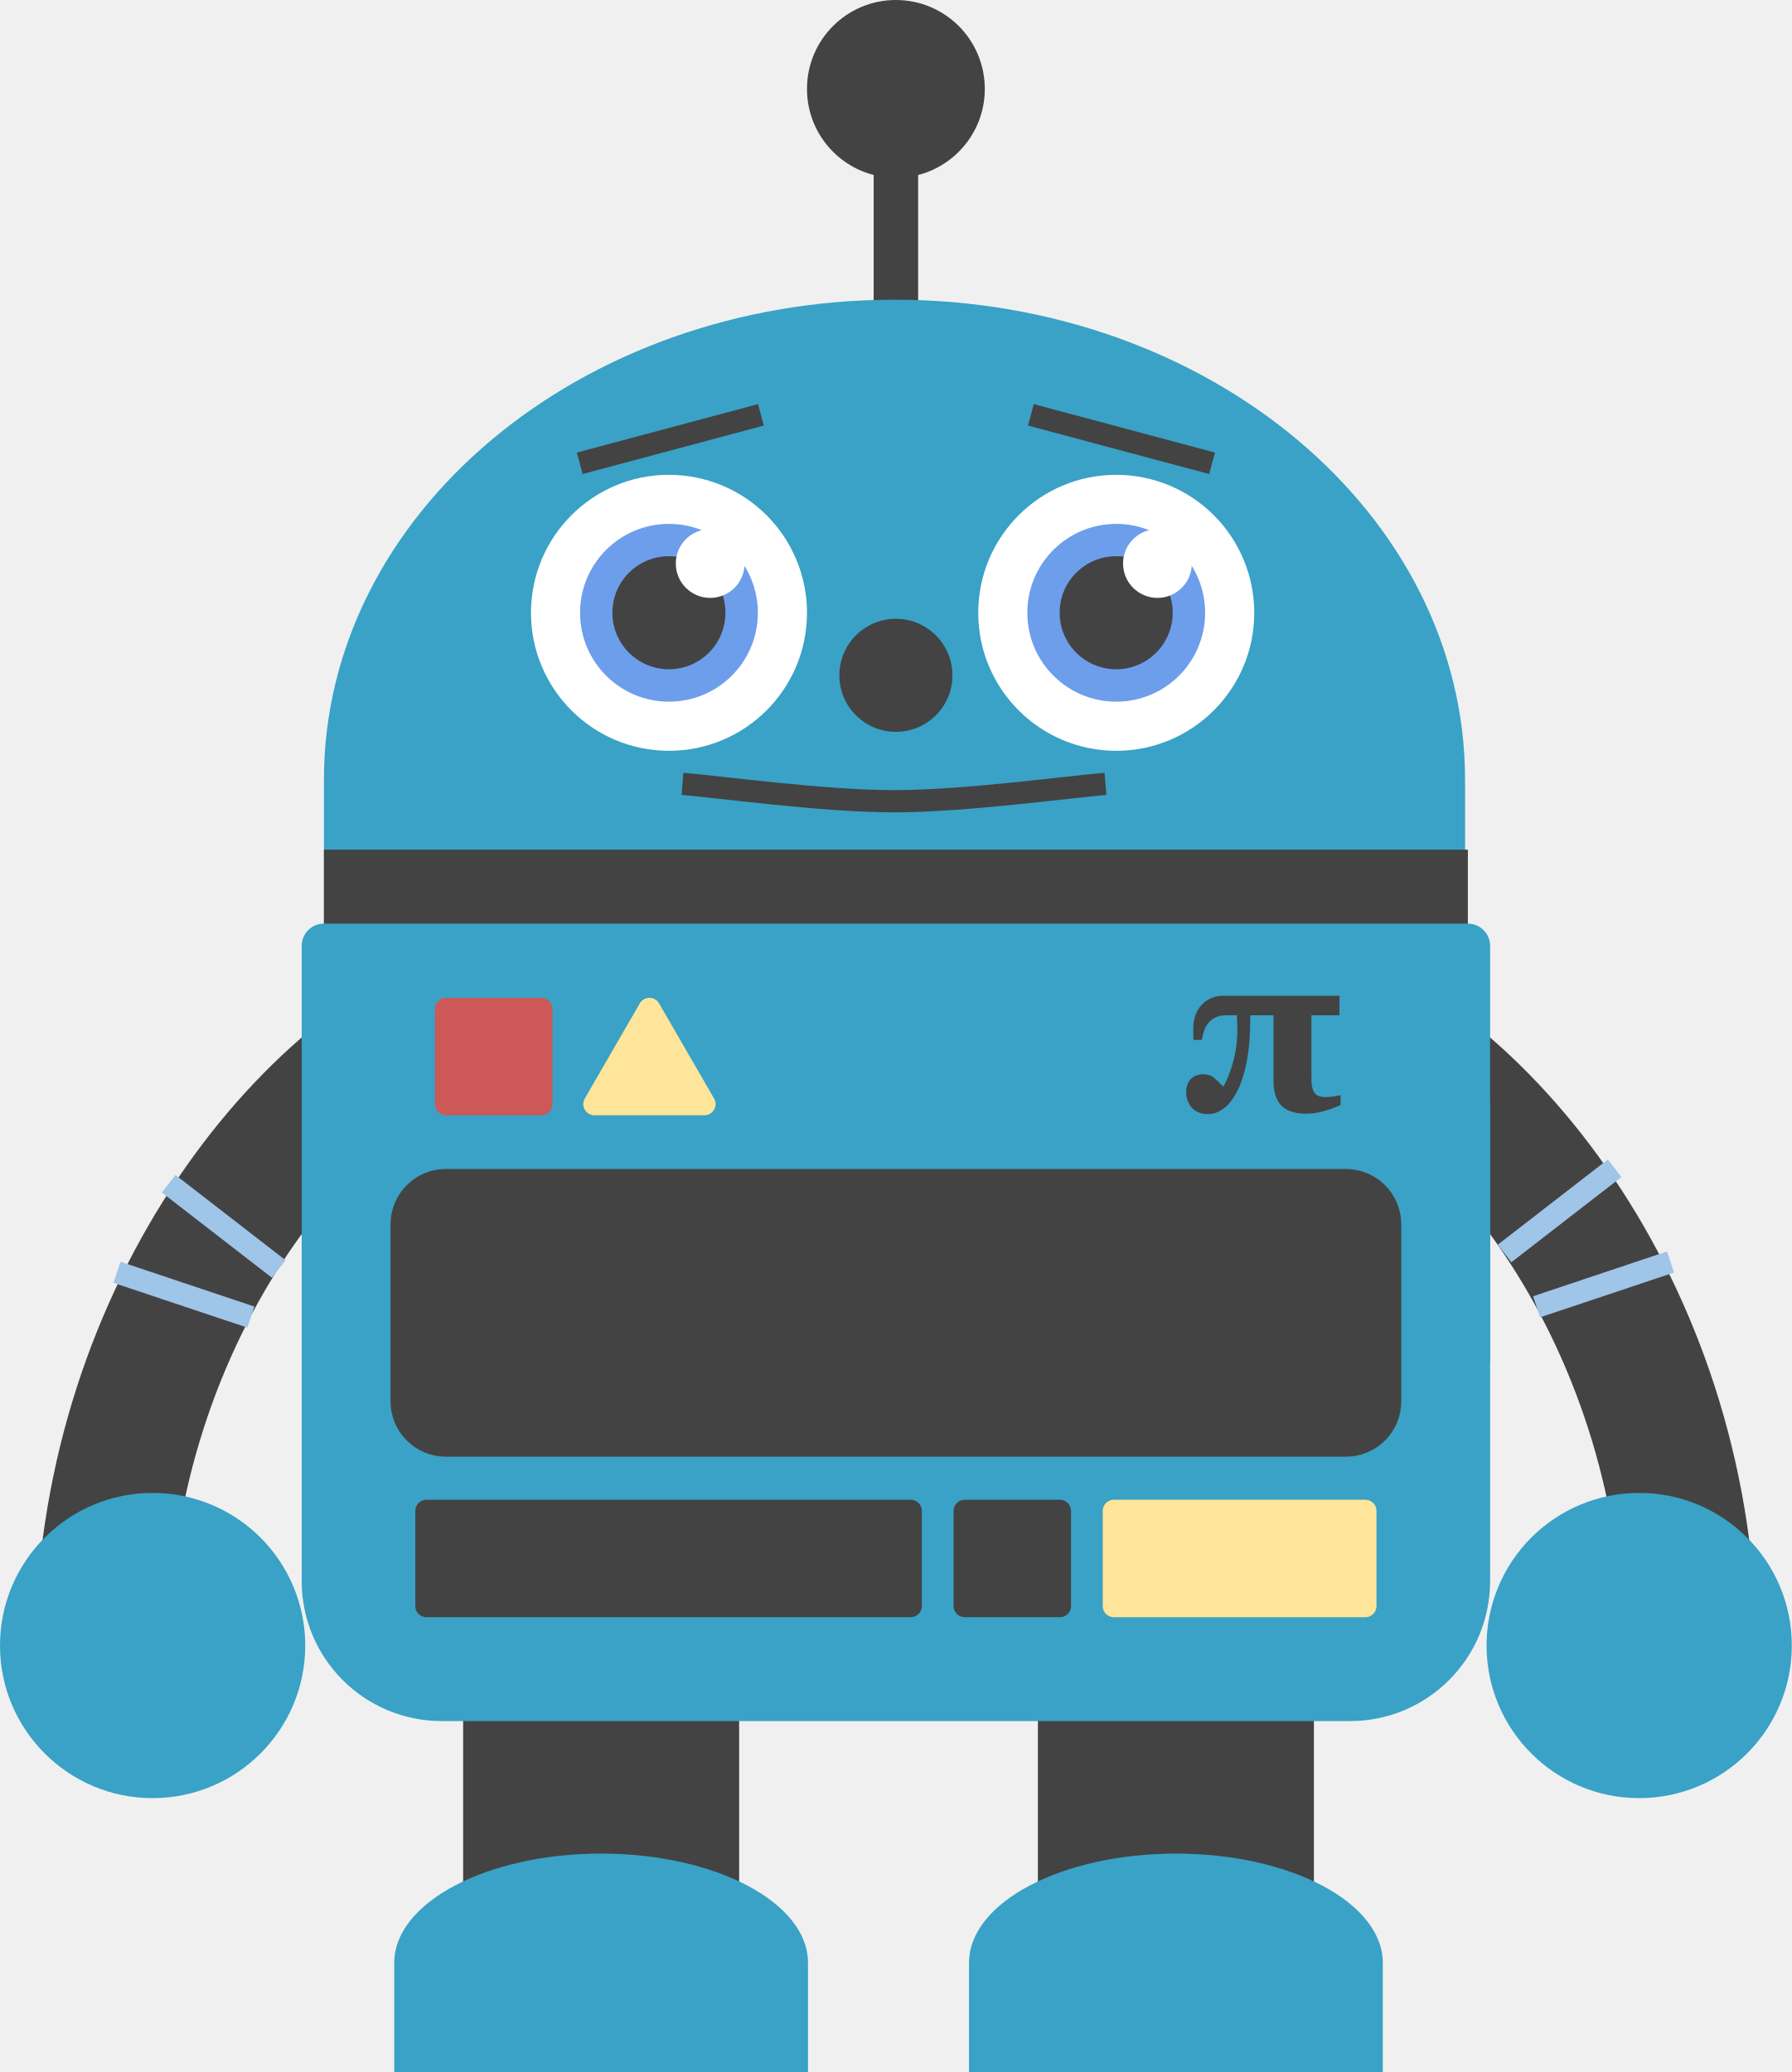
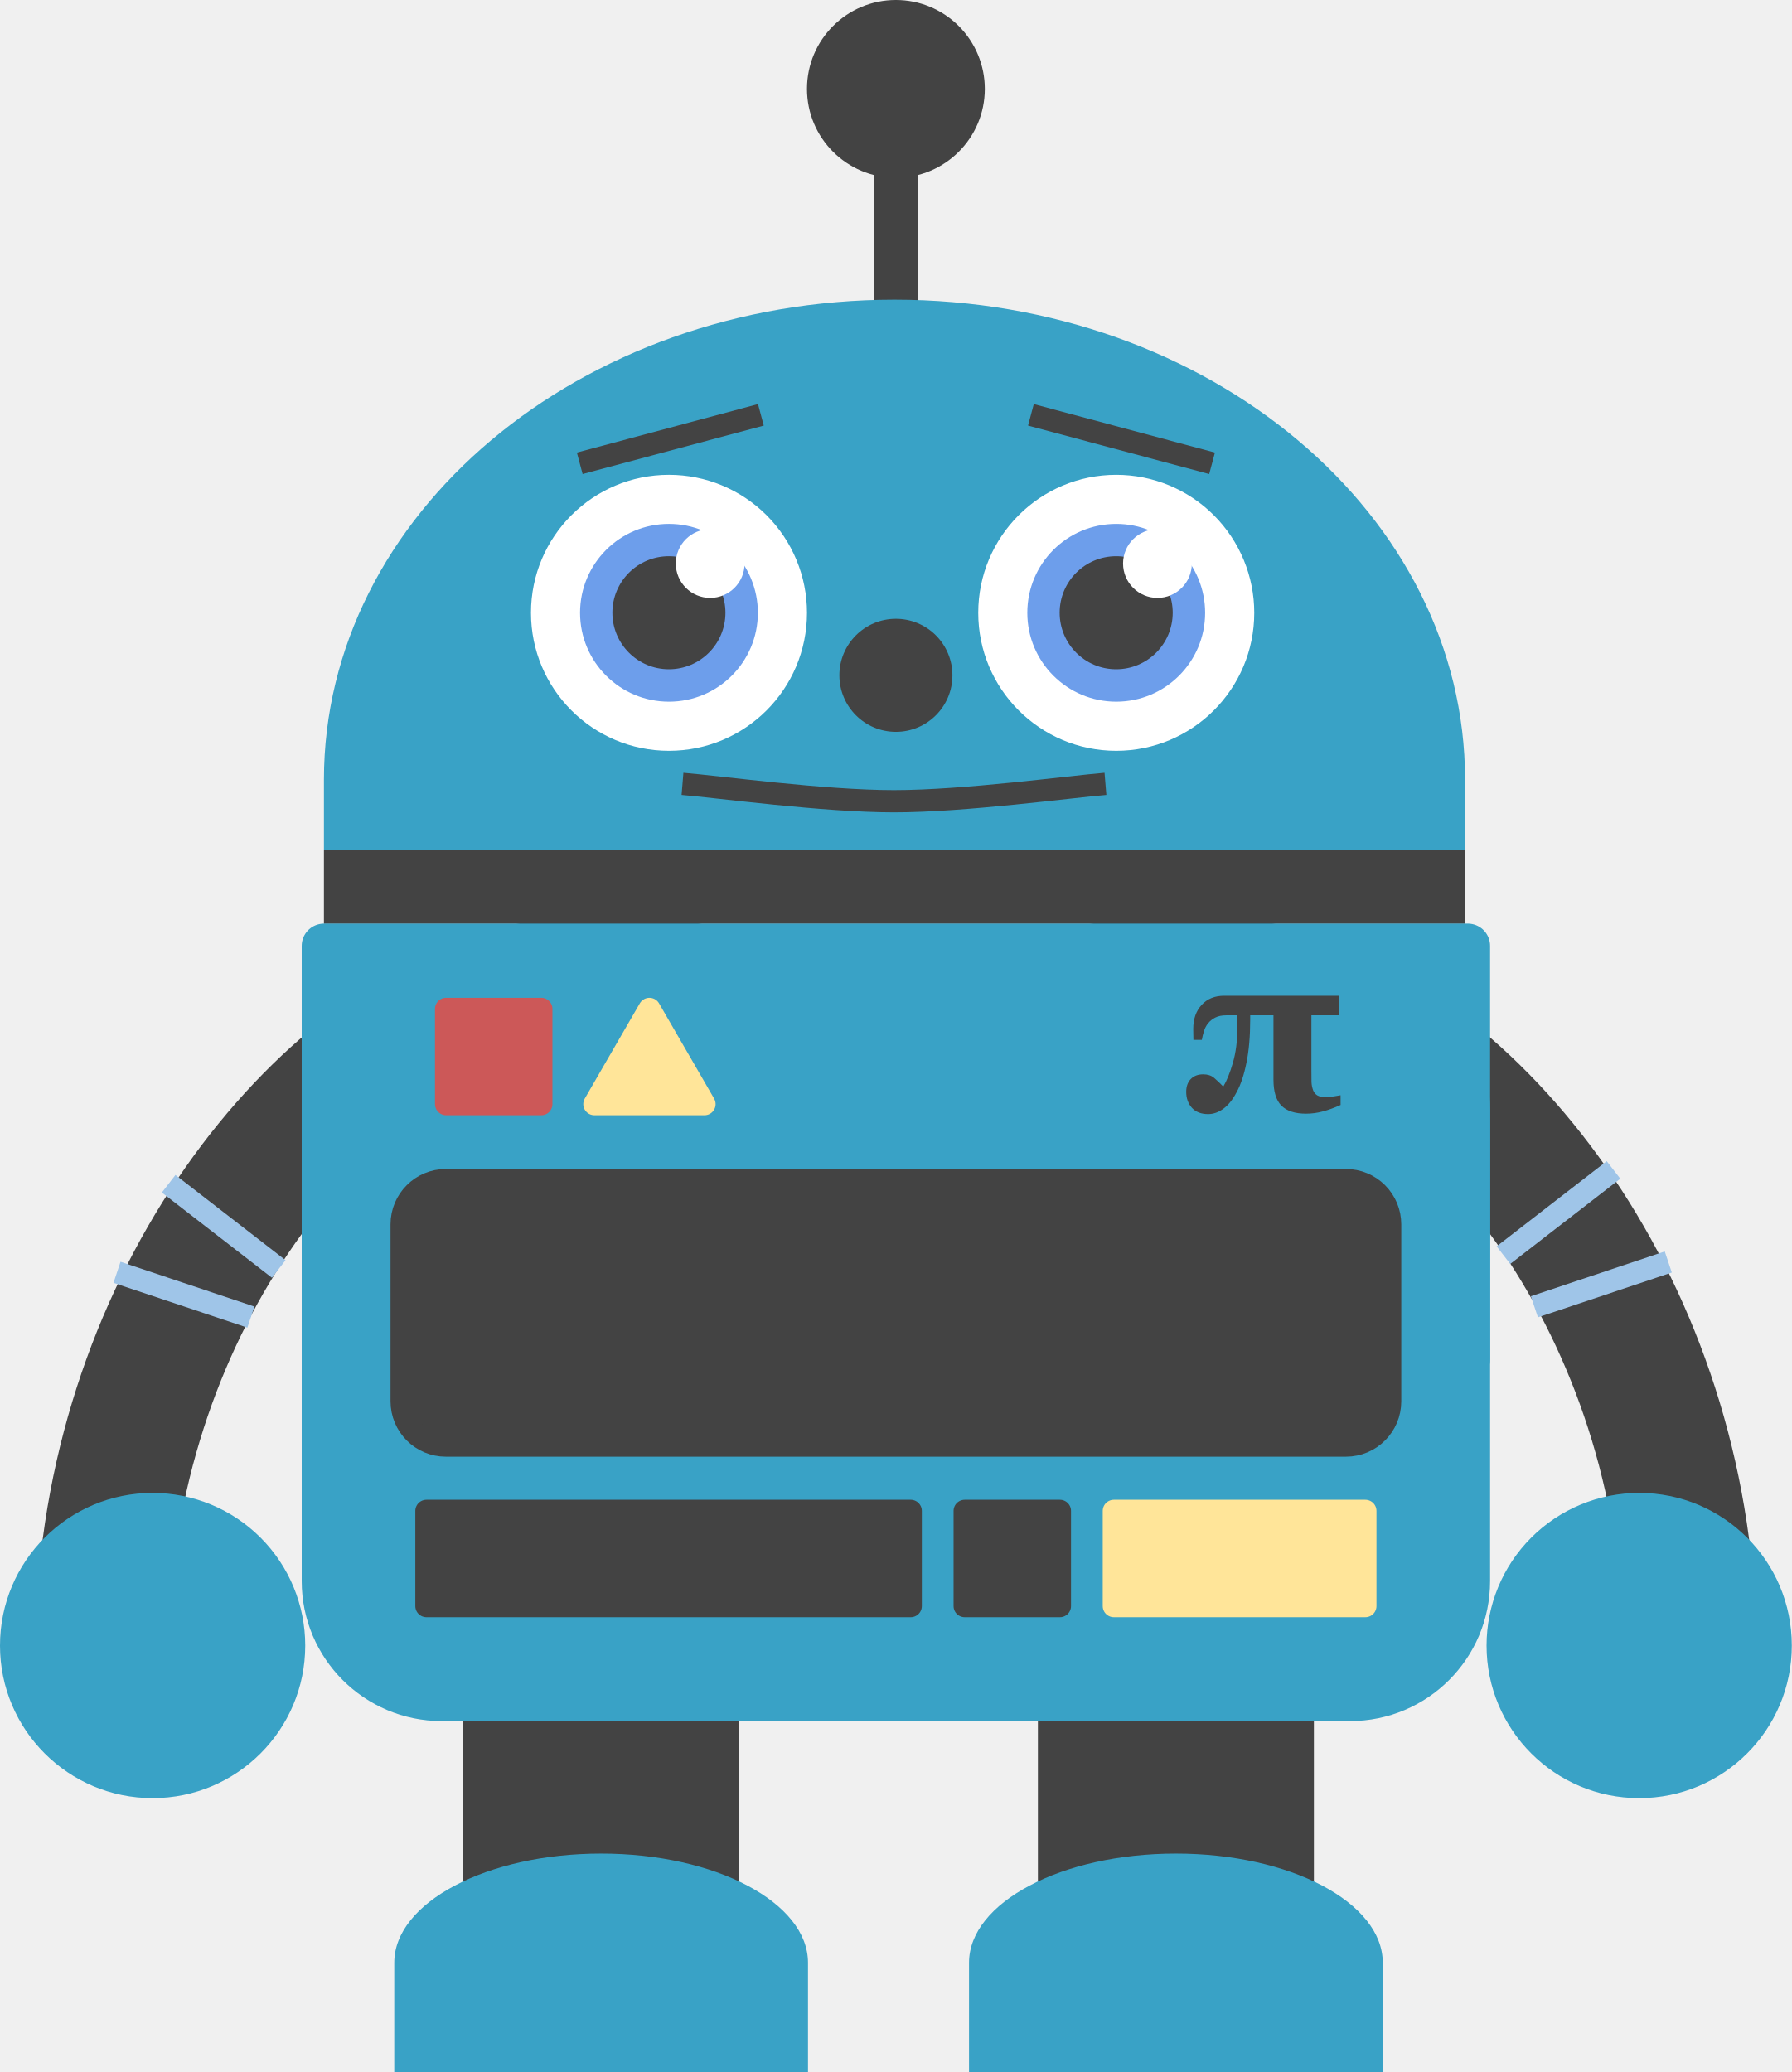
<svg xmlns="http://www.w3.org/2000/svg" version="1.1" viewBox="0 0 322.446 372.898" stroke-miterlimit="10" id="svg127" width="322.446" height="372.898" style="fill:none;stroke:none;stroke-linecap:square;stroke-miterlimit:10">
  <defs id="defs131" />
  <clipPath id="p.0">
    <path d="M 0,0 H 339.648 V 387.074 H 0 Z" id="path2" style="clip-rule:nonzero" />
  </clipPath>
  <g id="g196">
    <g transform="translate(-7.735126,-7.15748)" id="g125" clip-path="url(#p.0)">
+       <g id="arm_left">
+         <path d="m 26.092,304.499 c 0,-58.884 35.717,-106.173 71.433,-117.768 35.717,-11.595 71.433,12.506 71.433,25.012" id="path21" style="fill-rule:evenodd;stroke:#434343;stroke-width:24;stroke-linecap:butt;stroke-linejoin:round" />
+         <path d="m 7.735,303.302 v 0 c 0,-15.168 12.296,-27.465 27.465,-27.465 v 0 c 7.284,0 14.27,2.894 19.42,8.044 5.151,5.151 8.044,12.136 8.044,19.42 v 0 c 0,15.168 -12.296,27.465 -27.465,27.465 v 0 c -15.168,0 -27.465,-12.296 -27.465,-27.465 z" id="hand_left" style="fill:#39a2c6;fill-rule:evenodd" />
+         <path d="m 52.885,244.197 -24.094,-8.063" id="path67" style="fill-rule:evenodd;stroke:#9fc5e8;stroke-width:4;stroke-linecap:butt;stroke-linejoin:round" />
+         <path d="M 57.897,235.534 38.086,220.196" id="path71" style="fill-rule:evenodd;stroke:#9fc5e8;stroke-width:4;stroke-linecap:butt;stroke-linejoin:round" />
+       </g>
+       <g id="arm_right">
+         <path d="m 311.824,304.499 c 0,-58.884 -35.717,-106.173 -71.433,-117.768 -35.717,-11.595 -71.433,12.506 -71.433,25.012" id="path17" style="fill-rule:evenodd;stroke:#434343;stroke-width:24;stroke-linecap:butt;stroke-linejoin:round" />
+         <path d="m 330.181,303.302 v 0 c 0,-15.168 -12.296,-27.465 -27.465,-27.465 v 0 c -7.284,0 -14.27,2.894 -19.42,8.044 -5.151,5.151 -8.044,12.136 -8.044,19.42 v 0 c 0,15.168 12.296,27.465 27.465,27.465 v 0 c 15.168,0 27.465,-12.296 27.465,-27.465 z" id="hand_right" style="fill:#39a2c6;fill-rule:evenodd" />
+         <path d="m 283.86,242.339 24.094,-8.063" id="path75" style="fill-rule:evenodd;stroke:#9fc5e8;stroke-width:4;stroke-linecap:butt;stroke-linejoin:round" />
+         <path d="M 278.289,233.046 298.1,217.708" id="path79" style="fill-rule:evenodd;stroke:#9fc5e8;stroke-width:4;stroke-linecap:butt;stroke-linejoin:round" />
+       </g>
+       <g id="antenna">
+         <path d="M 168.958,26.47 V 65.704" id="path9" style="fill-rule:evenodd;stroke:#434343;stroke-width:8;stroke-linecap:butt;stroke-linejoin:round" />
+         <path d="m 152.958,23.157 v 0 c 0,-8.837 7.163,-16 16,-16 v 0 c 4.243,0 8.313,1.686 11.314,4.686 3.001,3.001 4.686,7.07 4.686,11.314 v 0 c 0,8.837 -7.163,16 -16,16 v 0 c -8.837,0 -16,-7.163 -16,-16 z" id="path43" style="fill:#434343;fill-rule:evenodd" />
+       </g>
      <path style="fill:#000000;fill-opacity:0;fill-rule:evenodd" id="path5" d="M 0,0 H 339.648 V 387.074 H 0 Z" />
      <path style="fill:#000000;fill-opacity:0;fill-rule:evenodd" id="path7" d="M 168.958,26.47 V 127.604" />
-       <path style="fill-rule:evenodd;stroke:#434343;stroke-width:8;stroke-linecap:butt;stroke-linejoin:round" id="path9" d="M 168.958,26.47 V 127.604" />
-       <path style="fill:#39a2c6;fill-rule:evenodd" id="path11" d="m 66.029,233.882 v -86.394 0 c 0,-47.714 45.97,-86.394 102.677,-86.394 56.707,0 102.677,38.68 102.677,86.394 v 86.394 z" />
+       <path style="fill:#39a2c6;fill-rule:evenodd" id="head" d="m 66.029,160.082 v -12.594 0 c 0,-47.714 45.97,-86.394 102.677,-86.394 56.707,0 102.677,38.68 102.677,86.394 v 12.594 z" />
      <path style="fill:#cfe2f3;fill-rule:evenodd" id="path13" d="m 141.494,239.195 v 0 c 0,-15.168 12.296,-27.465 27.465,-27.465 v 0 c 7.284,0 14.27,2.894 19.42,8.044 5.151,5.151 8.044,12.136 8.044,19.42 v 0 c 0,15.168 -12.296,27.465 -27.465,27.465 v 0 c -15.168,0 -27.465,-12.296 -27.465,-27.465 z" />
      <path style="fill:#000000;fill-opacity:0;fill-rule:evenodd" id="path15" d="m 311.824,304.499 c 0,-58.884 -35.717,-106.173 -71.433,-117.768 -35.717,-11.595 -71.433,12.506 -71.433,25.012" />
-       <path style="fill-rule:evenodd;stroke:#434343;stroke-width:24;stroke-linecap:butt;stroke-linejoin:round" id="path17" d="m 311.824,304.499 c 0,-58.884 -35.717,-106.173 -71.433,-117.768 -35.717,-11.595 -71.433,12.506 -71.433,25.012" />
      <path style="fill:#000000;fill-opacity:0;fill-rule:evenodd" id="path19" d="m 26.092,304.499 c 0,-58.884 35.717,-106.173 71.433,-117.768 35.717,-11.595 71.433,12.506 71.433,25.012" />
-       <path style="fill-rule:evenodd;stroke:#434343;stroke-width:24;stroke-linecap:butt;stroke-linejoin:round" id="path21" d="m 26.092,304.499 c 0,-58.884 35.717,-106.173 71.433,-117.768 35.717,-11.595 71.433,12.506 71.433,25.012" />
-       <path style="fill:#434343;fill-rule:evenodd" id="path23" d="m 194.512,278.627 h 49.669 v 74.457 h -49.669 z" />
-       <path style="fill:#434343;fill-rule:evenodd" id="path25" d="M 91.079,278.627 H 140.748 V 353.084 H 91.079 Z" />
-       <path style="fill:#434343;fill-rule:evenodd" id="path27" d="m 66.029,160.07 h 205.858 v 74.457 H 66.029 Z" />
+       <path style="fill:#434343;fill-rule:evenodd" id="neck" d="m 66.029,160.07 h 205.358 v 13.357 H 66.029 Z" />
      <path style="fill:#39a2c6;fill-rule:evenodd" id="path29" d="m 66.029,177.381 h 205.858 v 74.457 H 66.029 Z" />
-       <path style="fill-rule:evenodd;stroke:#39a2c6;stroke-width:8;stroke-linecap:butt;stroke-linejoin:round" id="path31" d="m 66.029,177.381 h 205.858 v 74.457 H 66.029 Z" />
      <path style="fill:#39a2c6;fill-rule:evenodd" id="path33" d="m 66.029,206.916 v 0 c 0,-11.707 9.49,-21.197 21.197,-21.197 H 250.69 c 5.622,0 11.013,2.233 14.989,6.209 3.975,3.975 6.209,9.367 6.209,14.989 V 291.703 c 0,11.707 -9.49,21.197 -21.197,21.197 H 87.226 c -11.707,0 -21.197,-9.49 -21.197,-21.197 z" />
-       <path style="fill-rule:evenodd;stroke:#39a2c6;stroke-width:8;stroke-linecap:butt;stroke-linejoin:round" id="path35" d="m 66.029,206.916 v 0 c 0,-11.707 9.49,-21.197 21.197,-21.197 H 250.69 c 5.622,0 11.013,2.233 14.989,6.209 3.975,3.975 6.209,9.367 6.209,14.989 V 291.703 c 0,11.707 -9.49,21.197 -21.197,21.197 H 87.226 c -11.707,0 -21.197,-9.49 -21.197,-21.197 z" />
+       <g id="body">
+         <path d="m 66.029,177.381 h 205.858 v 74.457 H 66.029 Z" id="path31" style="fill-rule:evenodd;stroke:#39a2c6;stroke-width:8;stroke-linecap:butt;stroke-linejoin:round" />
+         <path d="m 66.029,206.916 v 0 c 0,-11.707 9.49,-21.197 21.197,-21.197 H 250.69 c 5.622,0 11.013,2.233 14.989,6.209 3.975,3.975 6.209,9.367 6.209,14.989 V 291.703 c 0,11.707 -9.49,21.197 -21.197,21.197 H 87.226 c -11.707,0 -21.197,-9.49 -21.197,-21.197 z" id="path35" style="fill-rule:evenodd;stroke:#39a2c6;stroke-width:8;stroke-linecap:butt;stroke-linejoin:round" />
+       </g>
      <path style="fill:#ffffff;fill-rule:evenodd" id="path37" d="m 183.777,117.444 v 0 c 0,-13.716 11.119,-24.835 24.835,-24.835 v 0 c 6.587,0 12.903,2.617 17.561,7.274 4.657,4.657 7.274,10.974 7.274,17.561 v 0 c 0,13.716 -11.119,24.835 -24.835,24.835 v 0 c -13.716,0 -24.835,-11.119 -24.835,-24.835 z" />
-       <path style="fill:#6d9eeb;fill-rule:evenodd" id="path39" d="m 192.607,117.439 v 0 c 0,-8.837 7.163,-16 16,-16 v 0 c 4.243,0 8.313,1.686 11.314,4.686 3.001,3.001 4.686,7.07 4.686,11.314 v 0 c 0,8.837 -7.163,16 -16,16 v 0 c -8.837,0 -16,-7.163 -16,-16 z" />
-       <path style="fill:#434343;fill-rule:evenodd" id="path41" d="m 198.425,117.43 v 0 c 0,-5.619 4.555,-10.173 10.173,-10.173 v 0 c 2.698,0 5.286,1.072 7.194,2.98 1.908,1.908 2.98,4.495 2.98,7.194 v 0 c 0,5.619 -4.555,10.173 -10.173,10.173 v 0 c -5.619,0 -10.173,-4.555 -10.173,-10.173 z" />
-       <path style="fill:#434343;fill-rule:evenodd" id="path43" d="m 152.958,23.157 v 0 c 0,-8.837 7.163,-16 16,-16 v 0 c 4.243,0 8.313,1.686 11.314,4.686 3.001,3.001 4.686,7.07 4.686,11.314 v 0 c 0,8.837 -7.163,16 -16,16 v 0 c -8.837,0 -16,-7.163 -16,-16 z" />
+       <path style="fill:#6d9eeb;fill-rule:evenodd" id="eyeblue_right" d="m 192.607,117.439 v 0 c 0,-8.837 7.163,-16 16,-16 v 0 c 4.243,0 8.313,1.686 11.314,4.686 3.001,3.001 4.686,7.07 4.686,11.314 v 0 c 0,8.837 -7.163,16 -16,16 v 0 c -8.837,0 -16,-7.163 -16,-16 z" />
+       <path style="fill:#434343;fill-rule:evenodd" id="eye_right" d="m 198.425,117.43 v 0 c 0,-5.619 4.555,-10.173 10.173,-10.173 v 0 c 2.698,0 5.286,1.072 7.194,2.98 1.908,1.908 2.98,4.495 2.98,7.194 v 0 c 0,5.619 -4.555,10.173 -10.173,10.173 v 0 c -5.619,0 -10.173,-4.555 -10.173,-10.173 z" />
      <path style="fill:#000000;fill-opacity:0;fill-rule:evenodd" id="path45" d="m 193.255,81.816 32.598,8.724" />
-       <path style="fill-rule:evenodd;stroke:#434343;stroke-width:4;stroke-linecap:butt;stroke-linejoin:round" id="path47" d="m 193.255,81.816 32.598,8.724" />
-       <path style="fill:#39a2c6;fill-rule:evenodd" id="path49" d="m 78.685,380.055 v -19.654 0 c 0,-10.854 16.668,-19.654 37.228,-19.654 20.561,0 37.228,8.799 37.228,19.654 v 19.654 z" />
-       <path style="fill:#39a2c6;fill-rule:evenodd" id="path51" d="m 182.118,380.055 v -19.654 0 c 0,-10.854 16.668,-19.654 37.228,-19.654 20.561,0 37.228,8.799 37.228,19.654 v 19.654 z" />
+       <path style="fill-rule:evenodd;stroke:#434343;stroke-width:4;stroke-linecap:butt;stroke-linejoin:round" id="eyebrow_right" d="m 193.255,81.816 32.598,8.724" />
+       <g id="leg_left">
+         <path d="M 91.079,316.827 H 140.748 V 353.084 H 91.079 Z" id="path25" style="fill:#434343;fill-rule:evenodd" />
+         <path d="m 78.685,380.055 v -19.654 0 c 0,-10.854 16.668,-19.654 37.228,-19.654 20.561,0 37.228,8.799 37.228,19.654 v 19.654 z" id="foot_left" style="fill:#39a2c6;fill-rule:evenodd" />
+       </g>
+       <g id="leg_right">
+         <path d="m 194.512,316.827 h 49.669 V 353.084 h -49.669 z" id="path23" style="fill:#434343;fill-rule:evenodd" />
+         <path d="m 182.118,380.055 v -19.654 0 c 0,-10.854 16.668,-19.654 37.228,-19.654 20.561,0 37.228,8.799 37.228,19.654 v 19.654 z" id="path51" style="fill:#39a2c6;fill-rule:evenodd" />
+       </g>
      <path style="fill:#000000;fill-opacity:0;fill-rule:evenodd" id="path53" d="m 144.662,81.816 -32.598,8.724" />
-       <path style="fill-rule:evenodd;stroke:#434343;stroke-width:4;stroke-linecap:butt;stroke-linejoin:round" id="path55" d="m 144.662,81.816 -32.598,8.724" />
-       <path style="fill:#39a2c6;fill-rule:evenodd" id="path57" d="m 7.735,303.302 v 0 c 0,-15.168 12.296,-27.465 27.465,-27.465 v 0 c 7.284,0 14.27,2.894 19.42,8.044 5.151,5.151 8.044,12.136 8.044,19.42 v 0 c 0,15.168 -12.296,27.465 -27.465,27.465 v 0 c -15.168,0 -27.465,-12.296 -27.465,-27.465 z" />
-       <path style="fill:#39a2c6;fill-rule:evenodd" id="path59" d="m 15.919,314.672 v 0 c 0,-5.619 4.555,-10.173 10.173,-10.173 v 0 c 2.698,0 5.286,1.072 7.194,2.98 1.908,1.908 2.98,4.495 2.98,7.194 v 0 c 0,5.619 -4.555,10.173 -10.173,10.173 v 0 c -5.619,0 -10.173,-4.555 -10.173,-10.173 z" />
-       <path style="fill:#39a2c6;fill-rule:evenodd" id="path61" d="m 330.181,303.302 v 0 c 0,-15.168 -12.296,-27.465 -27.465,-27.465 v 0 c -7.284,0 -14.27,2.894 -19.42,8.044 -5.151,5.151 -8.044,12.136 -8.044,19.42 v 0 c 0,15.168 12.296,27.465 27.465,27.465 v 0 c 15.168,0 27.465,-12.296 27.465,-27.465 z" />
-       <path style="fill:#39a2c6;fill-rule:evenodd" id="path63" d="m 321.997,314.672 v 0 c 0,-5.619 -4.555,-10.173 -10.173,-10.173 v 0 c -2.698,0 -5.286,1.072 -7.194,2.98 -1.908,1.908 -2.98,4.495 -2.98,7.194 v 0 c 0,5.619 4.555,10.173 10.173,10.173 v 0 c 5.619,0 10.173,-4.555 10.173,-10.173 z" />
+       <path style="fill-rule:evenodd;stroke:#434343;stroke-width:4;stroke-linecap:butt;stroke-linejoin:round" id="eyebrow_left" d="m 144.662,81.816 -32.598,8.724" />
      <path style="fill:#000000;fill-opacity:0;fill-rule:evenodd" id="path65" d="m 52.885,244.197 -24.094,-8.063" />
-       <path style="fill-rule:evenodd;stroke:#9fc5e8;stroke-width:4;stroke-linecap:butt;stroke-linejoin:round" id="path67" d="m 52.885,244.197 -24.094,-8.063" />
      <path style="fill:#000000;fill-opacity:0;fill-rule:evenodd" id="path69" d="M 57.897,235.534 38.086,220.196" />
-       <path style="fill-rule:evenodd;stroke:#9fc5e8;stroke-width:4;stroke-linecap:butt;stroke-linejoin:round" id="path71" d="M 57.897,235.534 38.086,220.196" />
      <path style="fill:#000000;fill-opacity:0;fill-rule:evenodd" id="path73" d="m 284.259,242.339 24.094,-8.063" />
-       <path style="fill-rule:evenodd;stroke:#9fc5e8;stroke-width:4;stroke-linecap:butt;stroke-linejoin:round" id="path75" d="m 284.259,242.339 24.094,-8.063" />
      <path style="fill:#000000;fill-opacity:0;fill-rule:evenodd" id="path77" d="m 278.488,232.747 19.811,-15.339" />
-       <path style="fill-rule:evenodd;stroke:#9fc5e8;stroke-width:4;stroke-linecap:butt;stroke-linejoin:round" id="path79" d="m 278.488,232.747 19.811,-15.339" />
-       <path style="fill:#434343;fill-rule:evenodd" id="path81" d="m 80.013,227.502 v 0 c 0,-4.398 3.565,-7.963 7.963,-7.963 H 249.94 c 2.112,0 4.138,0.839 5.631,2.332 1.493,1.493 2.332,3.519 2.332,5.631 v 31.853 c 0,4.398 -3.565,7.963 -7.963,7.963 H 87.977 c -4.398,0 -7.963,-3.565 -7.963,-7.963 z" />
+       <path style="fill:#434343;fill-rule:evenodd" id="terminal" d="m 80.013,227.502 v 0 c 0,-4.398 3.565,-7.963 7.963,-7.963 H 249.94 c 2.112,0 4.138,0.839 5.631,2.332 1.493,1.493 2.332,3.519 2.332,5.631 v 31.853 c 0,4.398 -3.565,7.963 -7.963,7.963 H 87.977 c -4.398,0 -7.963,-3.565 -7.963,-7.963 z" />
      <path style="fill-rule:evenodd;stroke:#434343;stroke-width:4;stroke-linecap:butt;stroke-linejoin:round" id="path83" d="m 80.013,227.502 v 0 c 0,-4.398 3.565,-7.963 7.963,-7.963 H 249.94 c 2.112,0 4.138,0.839 5.631,2.332 1.493,1.493 2.332,3.519 2.332,5.631 v 31.853 c 0,4.398 -3.565,7.963 -7.963,7.963 H 87.977 c -4.398,0 -7.963,-3.565 -7.963,-7.963 z" />
      <path style="fill:#ffe599;fill-rule:evenodd" id="path85" d="m 114.699,205.867 9.906,-17.134 9.906,17.134 z" />
-       <path style="fill-rule:evenodd;stroke:#ffe599;stroke-width:4;stroke-linecap:butt;stroke-linejoin:round" id="path87" d="m 114.699,205.867 9.906,-17.134 9.906,17.134 z" />
+       <path style="fill-rule:evenodd;stroke:#ffe599;stroke-width:4;stroke-linecap:butt;stroke-linejoin:round" id="button_triangle" d="m 114.699,205.867 9.906,-17.134 9.906,17.134 z" />
      <path style="fill:#cc5858;fill-rule:evenodd" id="path89" d="m 88.013,188.732 h 17.134 v 17.134 H 88.013 Z" />
-       <path style="fill-rule:evenodd;stroke:#cc5858;stroke-width:4;stroke-linecap:butt;stroke-linejoin:round" id="path91" d="m 88.013,188.732 h 17.134 v 17.134 H 88.013 Z" />
+       <path style="fill-rule:evenodd;stroke:#cc5858;stroke-width:4;stroke-linecap:butt;stroke-linejoin:round" id="button_square" d="m 88.013,188.732 h 17.134 v 17.134 H 88.013 Z" />
      <path style="fill:#000000;fill-opacity:0;fill-rule:evenodd" id="path93" d="m 130.555,148.226 c 6.343,0.522 25.372,3.131 38.058,3.131 12.685,0 31.713,-2.609 38.055,-3.131" />
-       <path style="fill-rule:evenodd;stroke:#434343;stroke-width:4;stroke-linecap:butt;stroke-linejoin:round" id="path95" d="m 130.555,148.226 c 6.343,0.522 25.372,3.131 38.058,3.131 12.685,0 31.713,-2.609 38.055,-3.131" />
-       <path style="fill:#ffffff;fill-rule:evenodd" id="path97" d="m 209.837,108.572 v 0 c 0,-3.418 2.771,-6.189 6.189,-6.189 v 0 c 1.641,0 3.216,0.652 4.376,1.813 1.161,1.161 1.813,2.735 1.813,4.376 v 0 c 0,3.418 -2.771,6.189 -6.189,6.189 v 0 c -3.418,0 -6.189,-2.771 -6.189,-6.189 z" />
+       <path style="fill-rule:evenodd;stroke:#434343;stroke-width:4;stroke-linecap:butt;stroke-linejoin:round" id="mouth" d="m 130.555,148.226 c 6.343,0.522 25.372,3.131 38.058,3.131 12.685,0 31.713,-2.609 38.055,-3.131" />
+       <path style="fill:#ffffff;fill-rule:evenodd" id="eyelight_right" d="m 209.837,108.572 v 0 c 0,-3.418 2.771,-6.189 6.189,-6.189 v 0 c 1.641,0 3.216,0.652 4.376,1.813 1.161,1.161 1.813,2.735 1.813,4.376 v 0 c 0,3.418 -2.771,6.189 -6.189,6.189 v 0 c -3.418,0 -6.189,-2.771 -6.189,-6.189 z" />
      <path style="fill:#ffffff;fill-rule:evenodd" id="path99" d="m 103.289,117.444 v 0 c 0,-13.716 11.119,-24.835 24.835,-24.835 v 0 c 6.587,0 12.903,2.617 17.561,7.274 4.657,4.657 7.274,10.974 7.274,17.561 v 0 c 0,13.716 -11.119,24.835 -24.835,24.835 v 0 c -13.716,0 -24.835,-11.119 -24.835,-24.835 z" />
      <path style="fill:#6d9eeb;fill-rule:evenodd" id="path101" d="m 112.119,117.439 v 0 c 0,-8.837 7.163,-16 16,-16 v 0 c 4.243,0 8.313,1.686 11.314,4.686 3.001,3.001 4.686,7.07 4.686,11.314 v 0 c 0,8.837 -7.163,16 -16,16 v 0 c -8.837,0 -16,-7.163 -16,-16 z" />
-       <path style="fill:#434343;fill-rule:evenodd" id="path103" d="m 117.937,117.43 v 0 c 0,-5.619 4.555,-10.173 10.173,-10.173 v 0 c 2.698,0 5.286,1.072 7.194,2.98 1.908,1.908 2.98,4.495 2.98,7.194 v 0 c 0,5.619 -4.555,10.173 -10.173,10.173 v 0 c -5.619,0 -10.173,-4.555 -10.173,-10.173 z" />
-       <path style="fill:#ffffff;fill-rule:evenodd" id="path105" d="m 129.349,108.572 v 0 c 0,-3.418 2.771,-6.189 6.189,-6.189 v 0 c 1.641,0 3.216,0.652 4.376,1.813 1.161,1.161 1.813,2.735 1.813,4.376 v 0 c 0,3.418 -2.771,6.189 -6.189,6.189 v 0 c -3.418,0 -6.189,-2.771 -6.189,-6.189 z" />
+       <path style="fill:#434343;fill-rule:evenodd" id="eye_left" d="m 117.937,117.43 v 0 c 0,-5.619 4.555,-10.173 10.173,-10.173 v 0 c 2.698,0 5.286,1.072 7.194,2.98 1.908,1.908 2.98,4.495 2.98,7.194 v 0 c 0,5.619 -4.555,10.173 -10.173,10.173 v 0 c -5.619,0 -10.173,-4.555 -10.173,-10.173 z" />
+       <path style="fill:#ffffff;fill-rule:evenodd" id="eyelight_left" d="m 129.349,108.572 v 0 c 0,-3.418 2.771,-6.189 6.189,-6.189 v 0 c 1.641,0 3.216,0.652 4.376,1.813 1.161,1.161 1.813,2.735 1.813,4.376 v 0 c 0,3.418 -2.771,6.189 -6.189,6.189 v 0 c -3.418,0 -6.189,-2.771 -6.189,-6.189 z" />
      <path style="fill:#434343;fill-rule:evenodd" id="path107" d="m 181.337,279.071 h 17.134 v 17.134 h -17.134 z" />
-       <path style="fill-rule:evenodd;stroke:#434343;stroke-width:4;stroke-linecap:butt;stroke-linejoin:round" id="path109" d="m 181.337,279.071 h 17.134 v 17.134 h -17.134 z" />
+       <path style="fill-rule:evenodd;stroke:#434343;stroke-width:4;stroke-linecap:butt;stroke-linejoin:round" id="bottom2" d="m 181.337,279.071 h 17.134 v 17.134 h -17.134 z" />
      <path style="fill:#434343;fill-rule:evenodd" id="path111" d="m 84.475,279.071 h 87.15 v 17.134 h -87.15 z" />
-       <path style="fill-rule:evenodd;stroke:#434343;stroke-width:4;stroke-linecap:butt;stroke-linejoin:round" id="path113" d="m 84.475,279.071 h 87.15 v 17.134 h -87.15 z" />
-       <path style="fill:#ffe599;fill-rule:evenodd" id="path115" d="m 208.18,279.071 h 45.26 v 17.134 h -45.26 z" />
+       <path style="fill-rule:evenodd;stroke:#434343;stroke-width:4;stroke-linecap:butt;stroke-linejoin:round" id="bottom1" d="m 84.475,279.071 h 87.15 v 17.134 h -87.15 z" />
+       <path style="fill:#ffe599;fill-rule:evenodd" id="bottom3" d="m 208.18,279.071 h 45.26 v 17.134 h -45.26 z" />
      <path style="fill-rule:evenodd;stroke:#ffe599;stroke-width:4;stroke-linecap:butt;stroke-linejoin:round" id="path117" d="m 208.18,279.071 h 45.26 v 17.134 h -45.26 z" />
-       <path style="fill:#434343;fill-rule:evenodd" id="path119" d="m 158.785,128.693 v 0 c 0,-5.619 4.555,-10.173 10.173,-10.173 v 0 c 2.698,0 5.286,1.072 7.194,2.98 1.908,1.908 2.98,4.495 2.98,7.194 v 0 c 0,5.619 -4.555,10.173 -10.173,10.173 v 0 c -5.619,0 -10.173,-4.555 -10.173,-10.173 z" />
+       <path style="fill:#434343;fill-rule:evenodd" id="nose" d="m 158.785,128.693 v 0 c 0,-5.619 4.555,-10.173 10.173,-10.173 v 0 c 2.698,0 5.286,1.072 7.194,2.98 1.908,1.908 2.98,4.495 2.98,7.194 v 0 c 0,5.619 -4.555,10.173 -10.173,10.173 v 0 c -5.619,0 -10.173,-4.555 -10.173,-10.173 z" />
      <path style="fill:#000000;fill-opacity:0;fill-rule:evenodd" id="path121" d="m 212.015,157.063 h 39.969 v 32 H 212.015 Z" />
-       <path style="fill:#434343;fill-rule:nonzero" id="path123" d="m 248.984,206.023 q -1.703,0.766 -3.188,1.156 -1.469,0.406 -3.031,0.406 -2.984,0 -4.422,-1.438 -1.438,-1.438 -1.438,-4.672 v -11.594 h -4.188 v 0.797 q 0,4.453 -0.672,7.734 -0.656,3.281 -1.766,5.297 -1.078,2.047 -2.406,3 -1.312,0.953 -2.719,0.953 -1.891,0 -2.922,-1.125 -1.031,-1.141 -1.031,-2.891 0,-1.422 0.812,-2.281 0.828,-0.859 2.25,-0.859 1.203,0 1.938,0.625 0.75,0.625 1.672,1.578 0.938,-1.547 1.734,-4.297 0.797,-2.766 0.797,-6.172 0,-0.547 -0.031,-1.266 -0.031,-0.719 -0.047,-1.094 h -1.891 q -1.219,0 -2,0.406 -0.781,0.391 -1.297,1.031 -0.5,0.625 -0.75,1.438 -0.25,0.797 -0.375,1.547 h -1.516 q 0,-0.219 -0.016,-0.844 -0.016,-0.625 -0.016,-1.125 0,-2.688 1.516,-4.328 1.516,-1.641 4.047,-1.641 h 20.75 v 3.516 h -5.047 v 9.812 q 0,1.391 0.016,2.188 0.031,0.781 0.297,1.5 0.234,0.594 0.734,0.906 0.516,0.312 1.562,0.312 0.562,0 1.438,-0.125 0.875,-0.125 1.203,-0.203 z" />
+       <path style="fill:#434343;fill-rule:nonzero" id="symbol" d="m 248.984,206.023 q -1.703,0.766 -3.188,1.156 -1.469,0.406 -3.031,0.406 -2.984,0 -4.422,-1.438 -1.438,-1.438 -1.438,-4.672 v -11.594 h -4.188 v 0.797 q 0,4.453 -0.672,7.734 -0.656,3.281 -1.766,5.297 -1.078,2.047 -2.406,3 -1.312,0.953 -2.719,0.953 -1.891,0 -2.922,-1.125 -1.031,-1.141 -1.031,-2.891 0,-1.422 0.812,-2.281 0.828,-0.859 2.25,-0.859 1.203,0 1.938,0.625 0.75,0.625 1.672,1.578 0.938,-1.547 1.734,-4.297 0.797,-2.766 0.797,-6.172 0,-0.547 -0.031,-1.266 -0.031,-0.719 -0.047,-1.094 h -1.891 q -1.219,0 -2,0.406 -0.781,0.391 -1.297,1.031 -0.5,0.625 -0.75,1.438 -0.25,0.797 -0.375,1.547 h -1.516 q 0,-0.219 -0.016,-0.844 -0.016,-0.625 -0.016,-1.125 0,-2.688 1.516,-4.328 1.516,-1.641 4.047,-1.641 h 20.75 v 3.516 h -5.047 v 9.812 q 0,1.391 0.016,2.188 0.031,0.781 0.297,1.5 0.234,0.594 0.734,0.906 0.516,0.312 1.562,0.312 0.562,0 1.438,-0.125 0.875,-0.125 1.203,-0.203 z" />
    </g>
  </g>
</svg>
